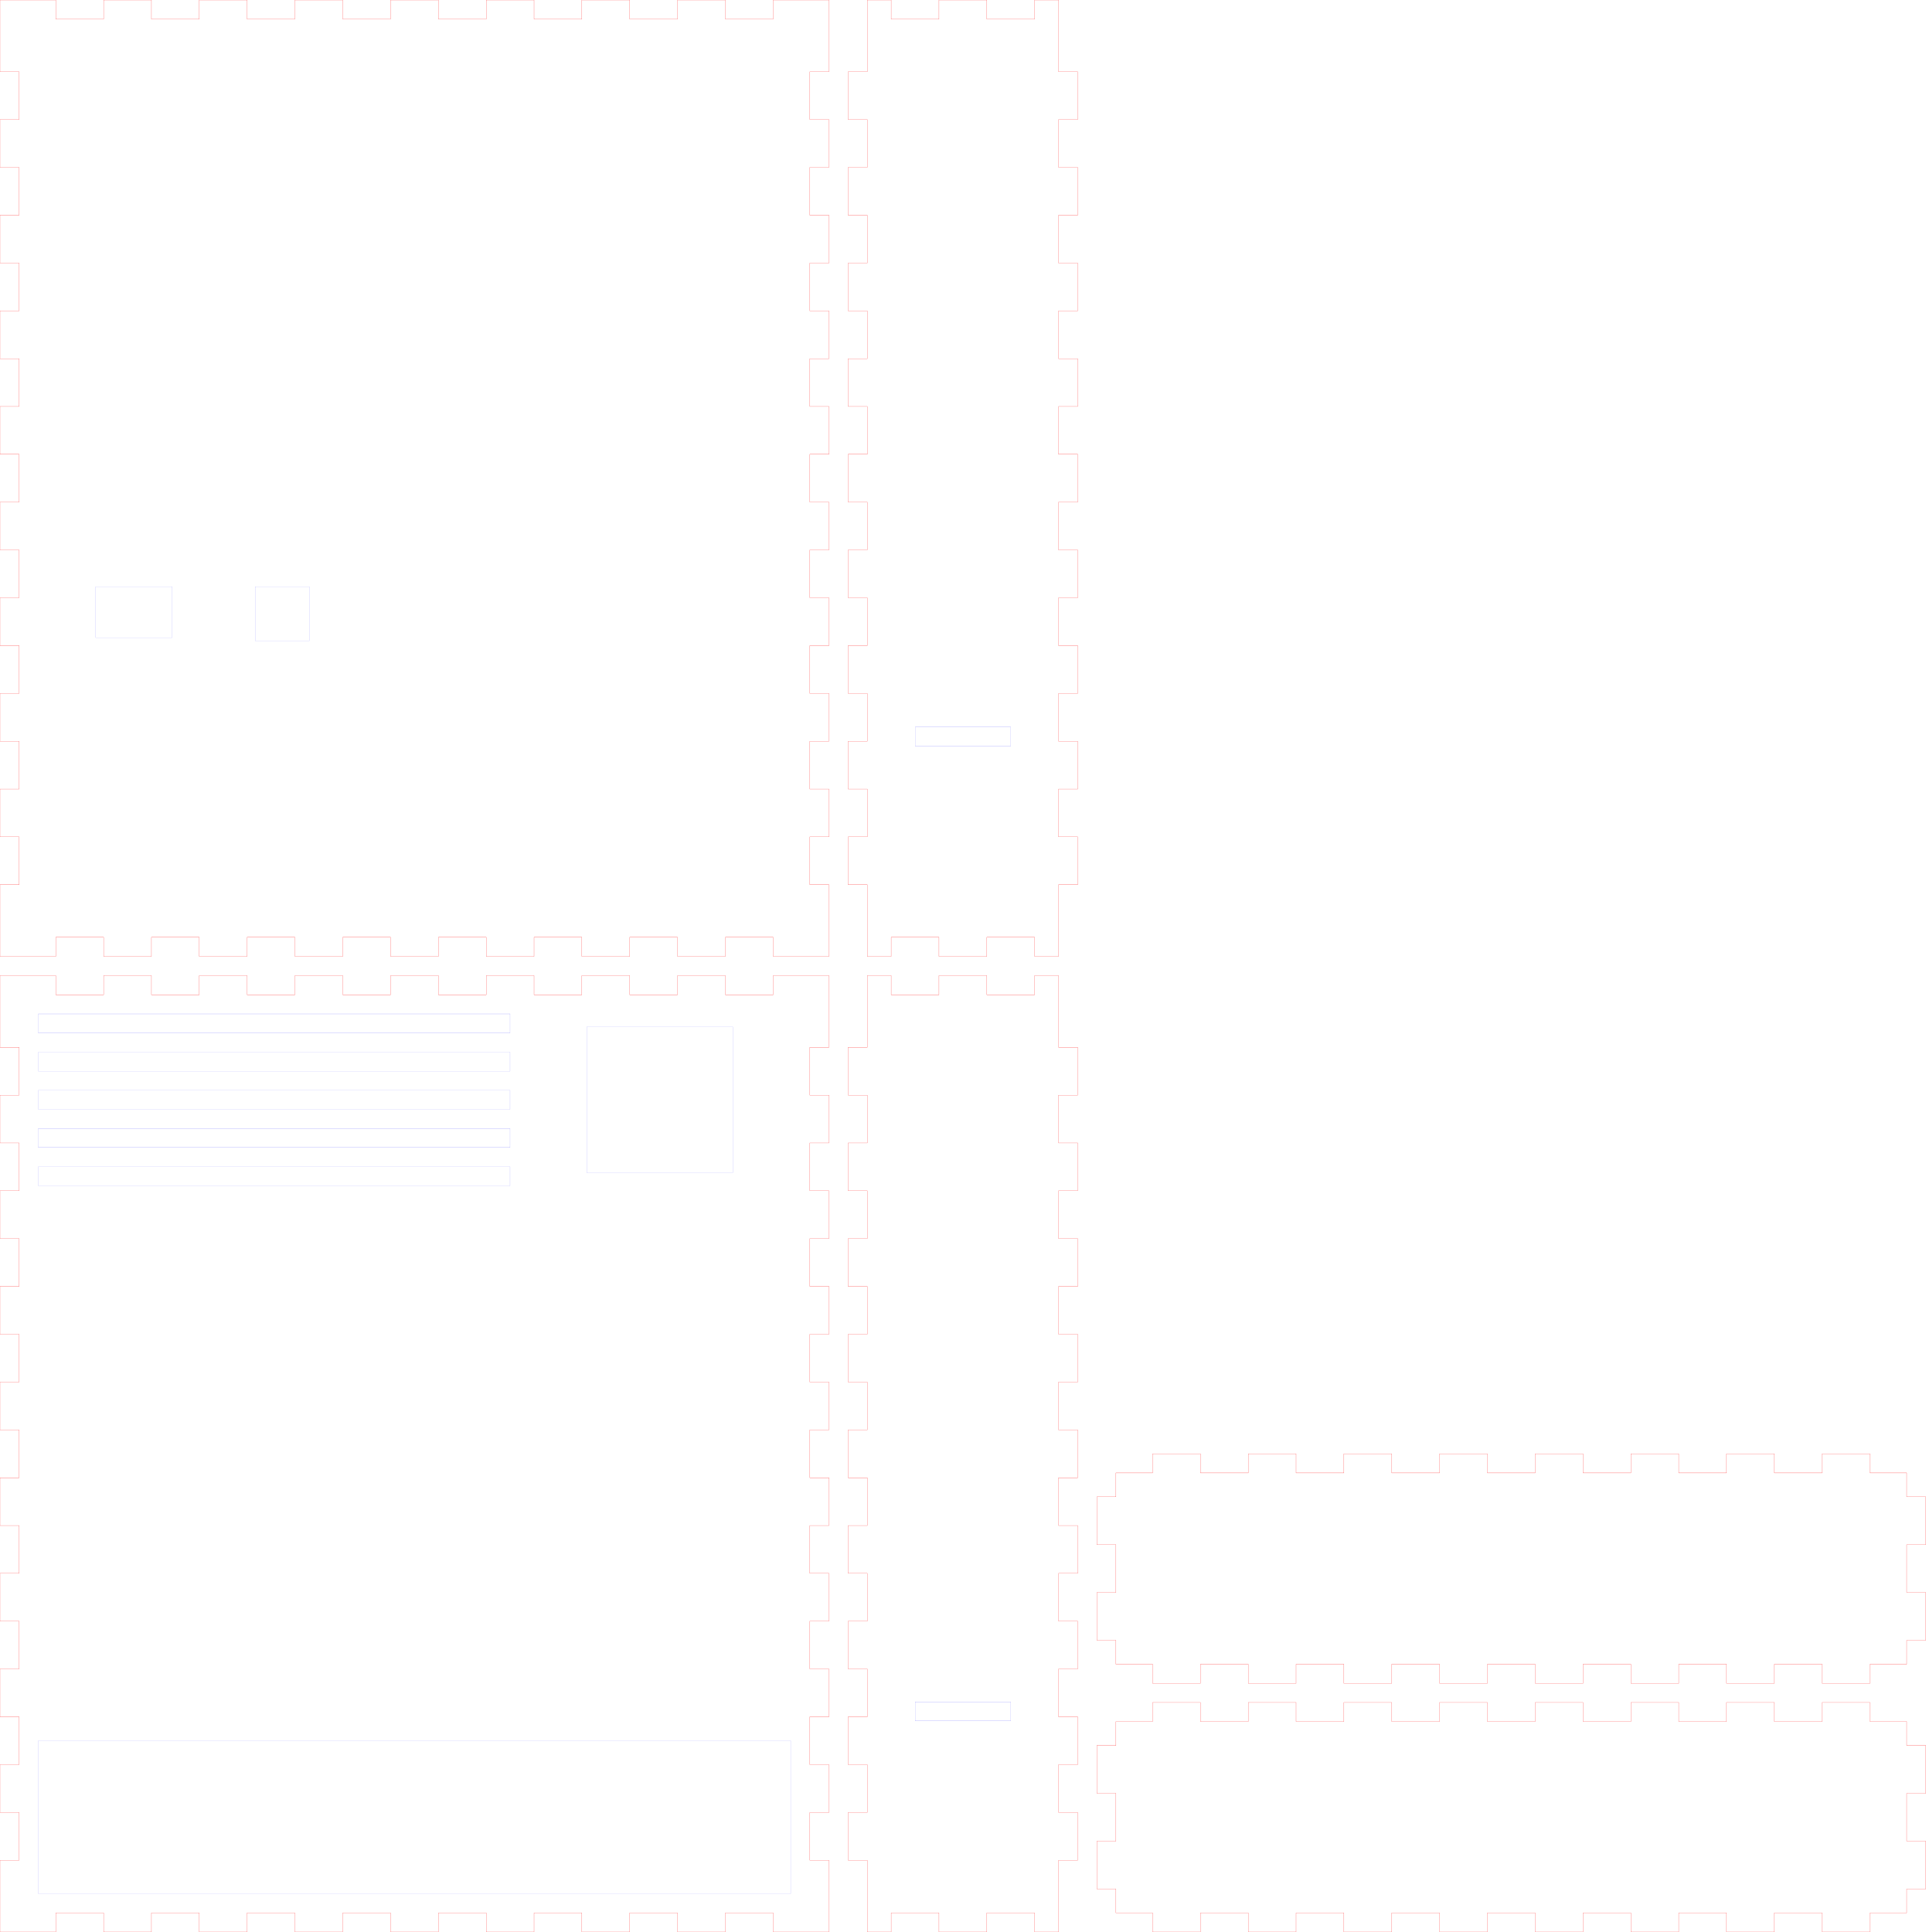
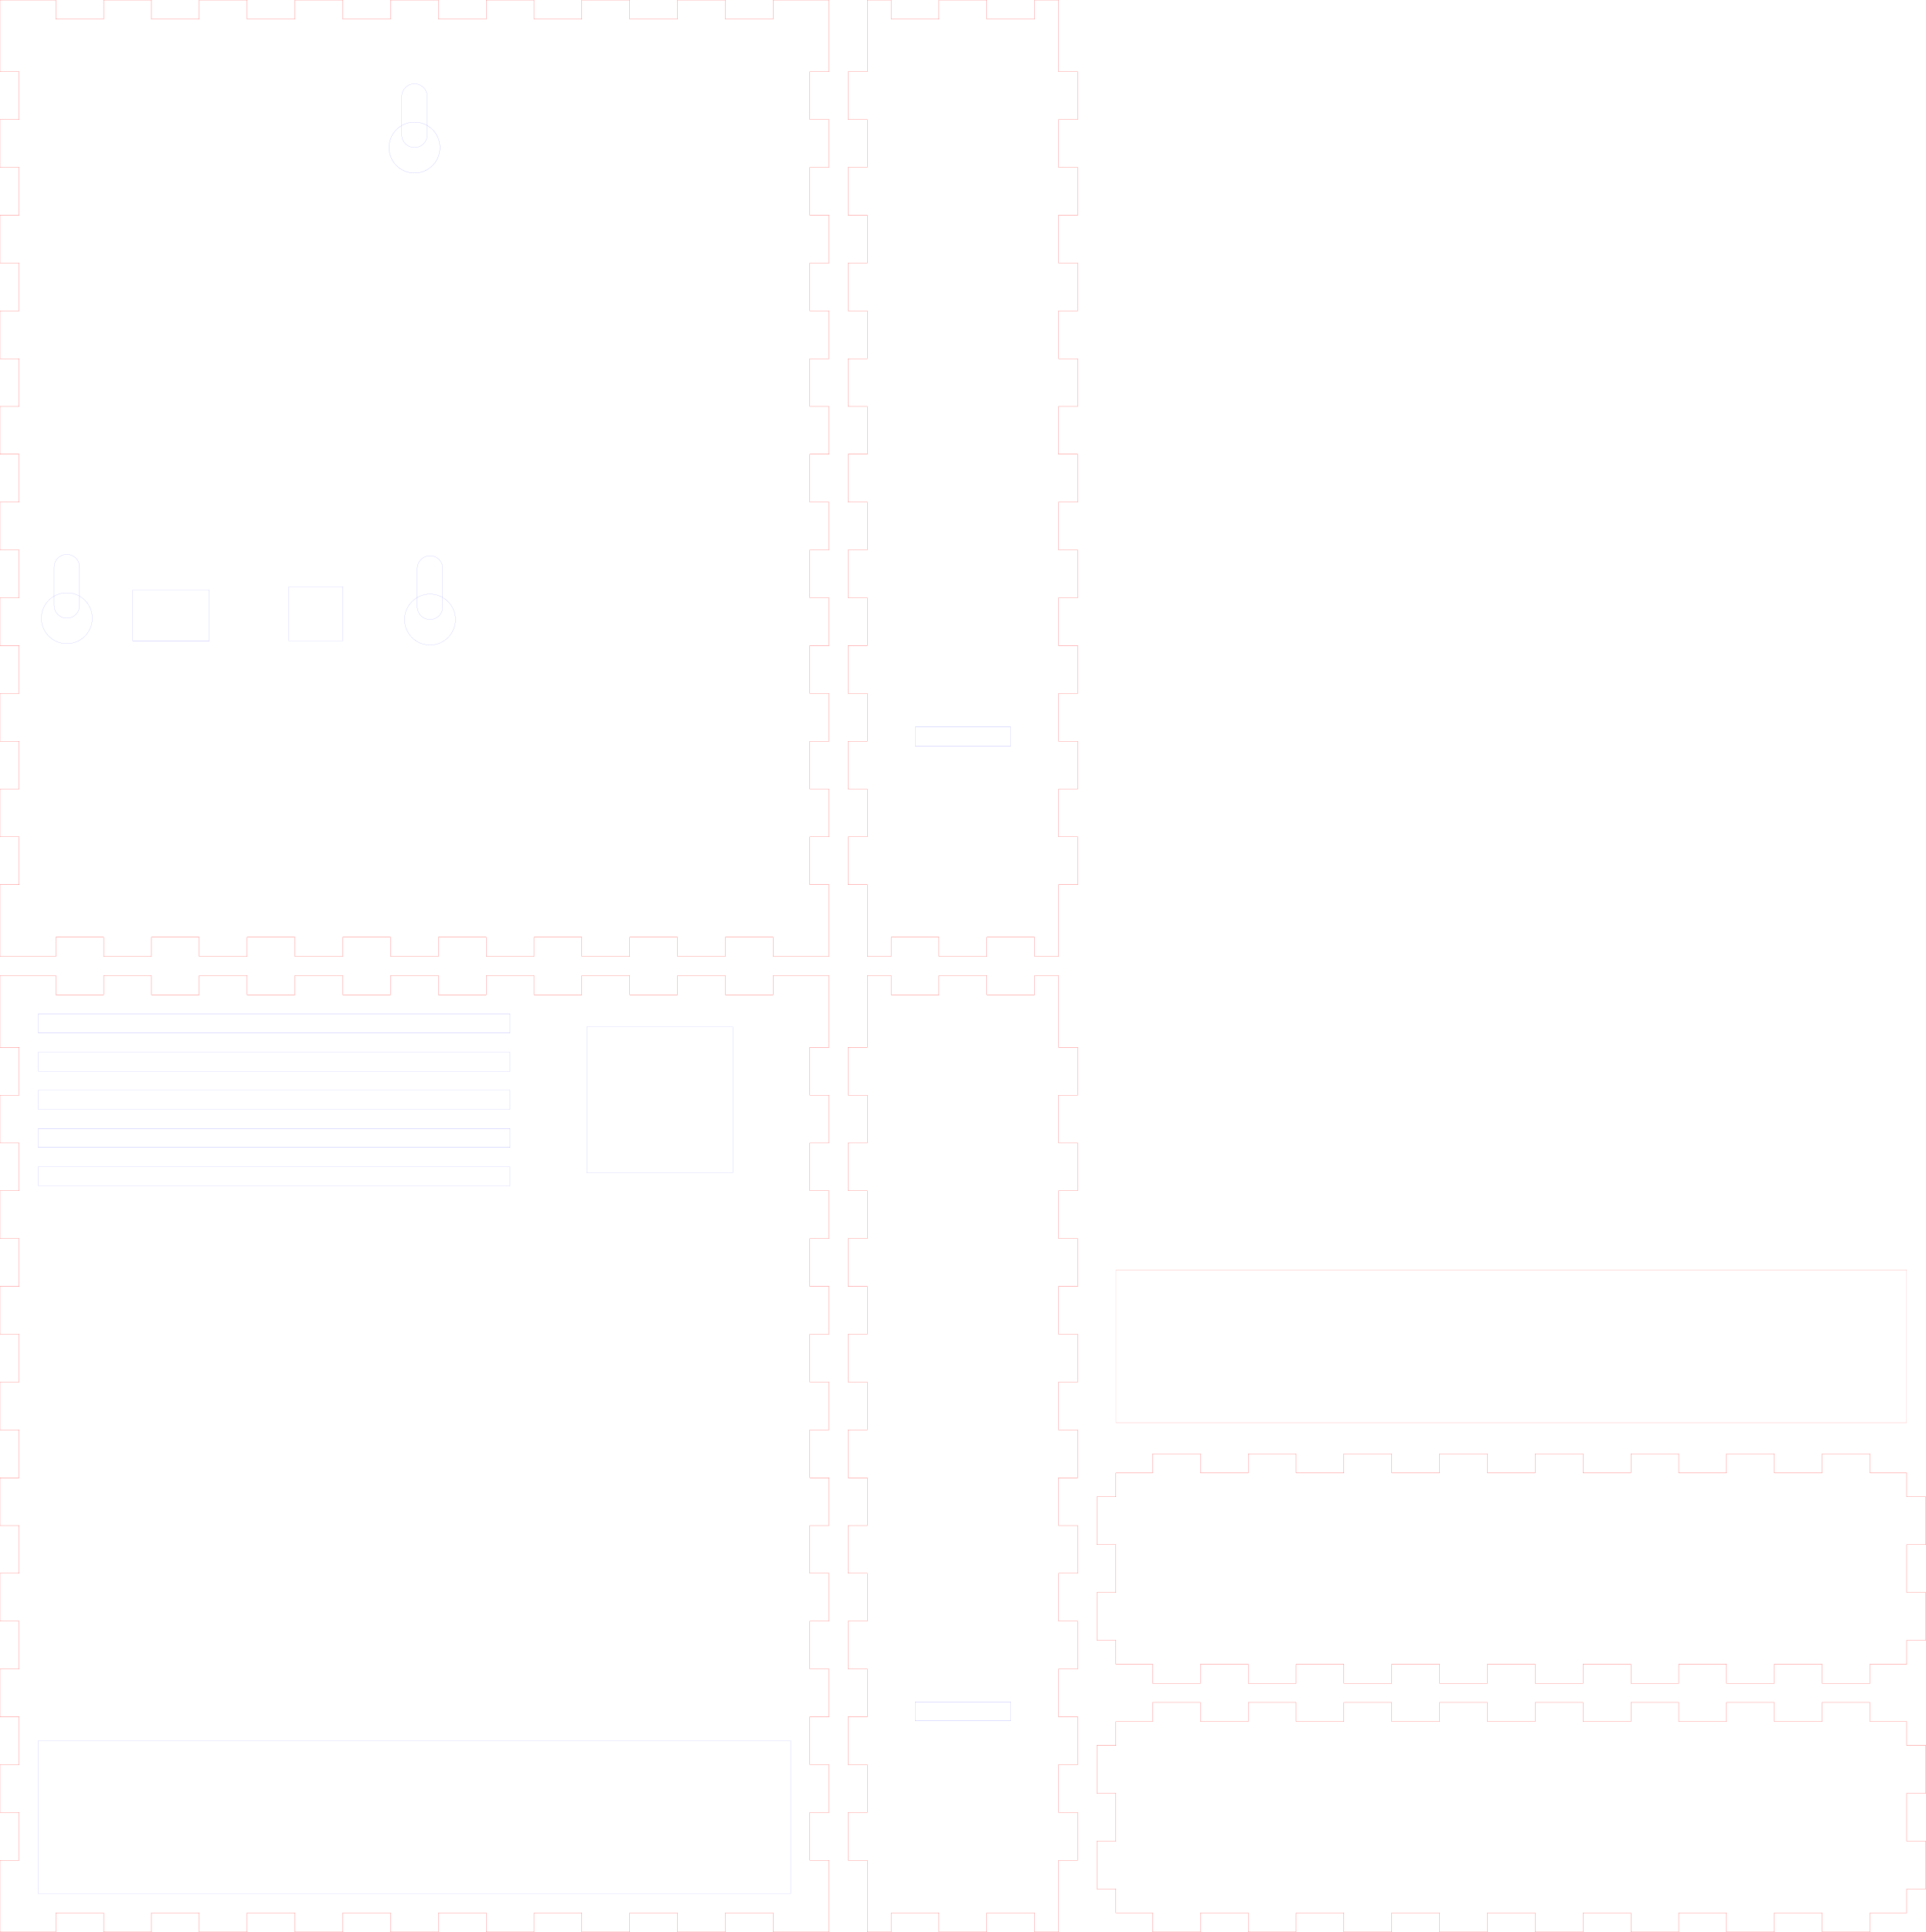
<svg xmlns="http://www.w3.org/2000/svg" width="302mm" height="303mm" viewBox="0 0 302 303" version="1.1" preserveAspectRatio="xMidYMid meet" id="svg9">
  <defs id="defs13" />
  <g id="svgGroup" stroke-linecap="round" fill-rule="evenodd" font-size="9pt" stroke="#000" stroke-width="0.25mm" fill="none" style="stroke:#000;stroke-width:0.25mm;fill:none">
-     <path d="M 0 153 L 0 164.25 L 3 164.25 L 3 171.75 L 0 171.75 L 0 179.25 L 3 179.25 L 3 186.75 L 0 186.75 L 0 194.25 L 3 194.25 L 3 201.75 L 0 201.75 L 0 209.25 L 3 209.25 L 3 216.75 L 0 216.75 L 0 224.25 L 3 224.25 L 3 231.75 L 0 231.75 L 0 239.25 L 3 239.25 L 3 246.75 L 0 246.75 L 0 254.25 L 3 254.25 L 3 261.75 L 0 261.75 L 0 269.25 L 3 269.25 L 3 276.75 L 0 276.75 L 0 284.25 L 3 284.25 L 3 291.75 L 0 291.75 L 0 299.25 L 0 303 L 8.75 303 L 8.75 300 L 16.25 300 L 16.25 303 L 23.75 303 L 23.75 300 L 31.25 300 L 31.25 303 L 38.75 303 L 38.75 300 L 46.25 300 L 46.25 303 L 53.75 303 L 53.75 300 L 61.25 300 L 61.25 303 L 68.75 303 L 68.75 300 L 76.25 300 L 76.25 303 L 83.75 303 L 83.75 300 L 91.25 300 L 91.25 303 L 98.75 303 L 98.75 300 L 106.25 300 L 106.25 303 L 113.75 303 L 113.75 300 L 121.25 300 L 121.25 303 L 130 303 L 130 291.75 L 127 291.75 L 127 284.25 L 130 284.25 L 130 276.75 L 127 276.75 L 127 269.25 L 130 269.25 L 130 261.75 L 127 261.75 L 127 254.25 L 130 254.25 L 130 246.75 L 127 246.75 L 127 239.25 L 130 239.25 L 130 231.75 L 127 231.75 L 127 224.25 L 130 224.25 L 130 216.75 L 127 216.75 L 127 209.25 L 130 209.25 L 130 201.75 L 127 201.75 L 127 194.25 L 130 194.25 L 130 186.75 L 127 186.75 L 127 179.25 L 130 179.25 L 130 171.75 L 127 171.75 L 127 164.25 L 130 164.25 L 130 156.75 L 130 153 L 121.25 153 L 121.25 156 L 113.75 156 L 113.75 153 L 106.25 153 L 106.25 156 L 98.75 156 L 98.75 153 L 91.25 153 L 91.25 156 L 83.75 156 L 83.75 153 L 76.25 153 L 76.25 156 L 68.75 156 L 68.75 153 L 61.25 153 L 61.25 156 L 53.75 156 L 53.75 153 L 46.25 153 L 46.25 156 L 38.75 156 L 38.75 153 L 31.25 153 L 31.25 156 L 23.75 156 L 23.75 153 L 16.25 153 L 16.25 156 L 8.75 156 L 8.75 153 L 0 153 Z" id="front_outsideCutPath" stroke="#FF0000" stroke-width="0.1" style="stroke:#FF0000;stroke-width:0.1" vector-effect="non-scaling-stroke" />
+     <path d="m 0,153 v 11.25 h 3 v 7.5 H 0 v 7.5 h 3 v 7.5 H 0 v 7.5 h 3 v 7.5 H 0 v 7.5 h 3 v 7.5 H 0 v 7.5 h 3 v 7.5 H 0 v 7.5 h 3 v 7.5 H 0 v 7.5 h 3 v 7.5 H 0 v 7.5 h 3 v 7.5 H 0 v 7.5 h 3 v 7.5 H 0 v 7.5 3.75 h 8.75 v -3 h 7.5 v 3 h 7.5 v -3 h 7.5 v 3 h 7.5 v -3 h 7.5 v 3 h 7.5 v -3 h 7.5 v 3 h 7.5 v -3 h 7.5 v 3 h 7.5 v -3 h 7.5 v 3 h 7.5 v -3 h 7.5 v 3 h 7.5 v -3 h 7.5 v 3 H 130 v -11.25 h -3 v -7.5 h 3 v -7.5 h -3 v -7.5 h 3 v -7.5 h -3 v -7.5 h 3 v -7.5 h -3 v -7.5 h 3 v -7.5 h -3 v -7.5 h 3 v -7.5 h -3 v -7.5 h 3 v -7.5 h -3 v -7.5 h 3 v -7.5 h -3 v -7.5 h 3 v -7.5 h -3 v -7.5 h 3 v -7.5 -3.75 h -8.75 v 3 h -7.5 v -3 h -7.5 v 3 h -7.5 v -3 h -7.5 v 3 h -7.5 v -3 h -7.5 v 3 h -7.5 v -3 h -7.5 v 3 h -7.5 v -3 h -7.5 v 3 h -7.5 v -3 h -7.5 v 3 h -7.5 v -3 h -7.5 v 3 h -7.5 v -3 z" id="front_outsideCutPath" stroke="#FF0000" stroke-width="0.1" style="stroke:#ff0000;stroke-width:0.1" vector-effect="non-scaling-stroke" />
    <path d="m 136,153 v 11.25 h -3 v 7.5 h 3 v 7.5 h -3 v 7.5 h 3 v 7.5 h -3 v 7.5 h 3 v 7.5 h -3 v 7.5 h 3 v 7.5 h -3 v 7.5 h 3 v 7.5 h -3 v 7.5 h 3 v 7.5 h -3 v 7.5 h 3 v 7.5 h -3 v 7.5 h 3 v 7.5 h -3 v 7.5 h 3 v 7.5 3.75 h 3.75 v -3 h 7.5 v 3 h 7.5 v -3 h 7.5 v 3 H 166 v -11.25 h 3 v -7.5 h -3 v -7.5 h 3 v -7.5 h -3 v -7.5 h 3 v -7.5 h -3 v -7.5 h 3 v -7.5 h -3 v -7.5 h 3 v -7.5 h -3 v -7.5 h 3 v -7.5 h -3 v -7.5 h 3 v -7.5 h -3 v -7.5 h 3 v -7.5 h -3 v -7.5 h 3 v -7.5 h -3 v -7.5 -3.75 h -3.75 v 3 h -7.5 v -3 h -7.5 v 3 h -7.5 v -3 z" id="left_outsideCutPath" stroke="#FF0000" stroke-width="0.1" style="stroke:#ff0000;stroke-width:0.1" vector-effect="non-scaling-stroke" />
    <path d="m 175,270 v 3.75 h -3 v 7.5 h 3 v 7.5 h -3 v 7.5 h 3 V 300 h 5.75 v 3 h 7.5 v -3 h 7.5 v 3 h 7.5 v -3 h 7.5 v 3 h 7.5 v -3 h 7.5 v 3 h 7.5 v -3 h 7.5 v 3 h 7.5 v -3 h 7.5 v 3 h 7.5 v -3 h 7.5 v 3 h 7.5 v -3 h 7.5 v 3 h 7.5 v -3 H 299 v -3.75 h 3 v -7.5 h -3 v -7.5 h 3 v -7.5 h -3 V 270 h -5.75 v -3 h -7.5 v 3 h -7.5 v -3 h -7.5 v 3 h -7.5 v -3 h -7.5 v 3 h -7.5 v -3 h -7.5 v 3 h -7.5 v -3 h -7.5 v 3 h -7.5 v -3 h -7.5 v 3 h -7.5 v -3 h -7.5 v 3 h -7.5 v -3 h -7.5 v 3 z" id="top_outsideCutPath" stroke="#FF0000" stroke-width="0.1" style="stroke:#ff0000;stroke-width:0.1" vector-effect="non-scaling-stroke" />
    <path d="m 0,0 v 11.25 h 3 v 7.5 H 0 v 7.5 h 3 v 7.5 H 0 v 7.5 h 3 v 7.5 H 0 v 7.5 h 3 v 7.5 H 0 v 7.5 h 3 v 7.5 H 0 v 7.5 h 3 v 7.5 H 0 v 7.5 h 3 v 7.5 H 0 v 7.5 h 3 v 7.5 H 0 v 7.5 h 3 v 7.5 H 0 v 7.5 3.75 h 8.75 v -3 h 7.5 v 3 h 7.5 v -3 h 7.5 v 3 h 7.5 v -3 h 7.5 v 3 h 7.5 v -3 h 7.5 v 3 h 7.5 v -3 h 7.5 v 3 h 7.5 v -3 h 7.5 v 3 h 7.5 v -3 h 7.5 v 3 h 7.5 v -3 h 7.5 v 3 H 130 v -11.25 h -3 v -7.5 h 3 v -7.5 h -3 v -7.5 h 3 v -7.5 h -3 v -7.5 h 3 v -7.5 h -3 v -7.5 h 3 v -7.5 h -3 v -7.5 h 3 v -7.5 h -3 v -7.5 h 3 v -7.5 h -3 v -7.5 h 3 v -7.5 h -3 v -7.5 h 3 v -7.5 h -3 v -7.5 h 3 V 3.75 0 h -8.75 v 3 h -7.5 V 0 h -7.5 v 3 h -7.5 V 0 h -7.5 v 3 h -7.5 V 0 h -7.5 v 3 h -7.5 V 0 h -7.5 v 3 h -7.5 V 0 h -7.5 v 3 h -7.5 V 0 h -7.5 v 3 h -7.5 V 0 h -7.5 V 3 H 8.75 V 0 Z" id="back_outsideCutPath" stroke="#FF0000" stroke-width="0.1" style="stroke:#ff0000;stroke-width:0.1" vector-effect="non-scaling-stroke" />
    <path d="m 136,0 v 11.25 h -3 v 7.5 h 3 v 7.5 h -3 v 7.5 h 3 v 7.5 h -3 v 7.5 h 3 v 7.5 h -3 v 7.5 h 3 v 7.5 h -3 v 7.5 h 3 v 7.5 h -3 v 7.5 h 3 v 7.5 h -3 v 7.5 h 3 v 7.5 h -3 v 7.5 h 3 v 7.5 h -3 v 7.5 h 3 v 7.5 3.75 h 3.75 v -3 h 7.5 v 3 h 7.5 v -3 h 7.5 v 3 H 166 v -11.25 h 3 v -7.5 h -3 v -7.5 h 3 v -7.5 h -3 v -7.5 h 3 v -7.5 h -3 v -7.5 h 3 v -7.5 h -3 v -7.5 h 3 v -7.5 h -3 v -7.5 h 3 v -7.5 h -3 v -7.5 h 3 v -7.5 h -3 v -7.5 h 3 v -7.5 h -3 v -7.5 h 3 v -7.5 h -3 V 3.75 0 h -3.75 v 3 h -7.5 V 0 h -7.5 v 3 h -7.5 V 0 Z" id="right_outsideCutPath" stroke="#FF0000" stroke-width="0.1" style="stroke:#ff0000;stroke-width:0.1" vector-effect="non-scaling-stroke" />
    <path d="m 175,231 v 3.75 h -3 v 7.5 h 3 v 7.5 h -3 v 7.5 h 3 V 261 h 5.75 v 3 h 7.5 v -3 h 7.5 v 3 h 7.5 v -3 h 7.5 v 3 h 7.5 v -3 h 7.5 v 3 h 7.5 v -3 h 7.5 v 3 h 7.5 v -3 h 7.5 v 3 h 7.5 v -3 h 7.5 v 3 h 7.5 v -3 h 7.5 v 3 h 7.5 v -3 H 299 v -3.75 h 3 v -7.5 h -3 v -7.5 h 3 v -7.5 h -3 V 231 h -5.75 v -3 h -7.5 v 3 h -7.5 v -3 h -7.5 v 3 h -7.5 v -3 h -7.5 v 3 h -7.5 v -3 h -7.5 v 3 h -7.5 v -3 h -7.5 v 3 h -7.5 v -3 h -7.5 v 3 h -7.5 v -3 h -7.5 v 3 h -7.5 v -3 h -7.5 v 3 z" id="bottom_outsideCutPath" stroke="#FF0000" stroke-width="0.1" style="stroke:#ff0000;stroke-width:0.1" vector-effect="non-scaling-stroke" />
    <rect style="fill-opacity:0;fill-rule:evenodd;stroke:#0000ff;stroke-width:0.01;stroke-dasharray:none;stroke-opacity:1;paint-order:normal" id="right_hole" width="14.99" height="2.99" x="143.517" y="114.016" />
    <rect style="fill-opacity:0;fill-rule:evenodd;stroke:#0000ff;stroke-width:0.01;stroke-dasharray:none;stroke-opacity:1;paint-order:normal" id="left_hole" width="14.99" height="2.99" x="143.508" y="266.906" />
    <rect style="fill-opacity:0;fill-rule:evenodd;stroke:#0000ff;stroke-width:0.01;stroke-dasharray:none;stroke-opacity:1;paint-order:normal" id="led_hole" width="117.99" height="23.99" x="6" y="273.005" />
    <g id="g11687" transform="translate(-0.01400838,-22.21959)">
      <rect style="fill-opacity:0;fill-rule:evenodd;stroke:#0000ff;stroke-width:0.01;stroke-dasharray:none;stroke-opacity:1;paint-order:normal" id="rect11620" width="73.99" height="2.99" x="6.014" y="181.234" ry="0" />
      <rect style="fill-opacity:0;fill-rule:evenodd;stroke:#0000ff;stroke-width:0.01;stroke-dasharray:none;stroke-opacity:1;paint-order:normal" id="rect11691" width="73.99" height="2.99" x="6.014" y="187.224" ry="0" />
      <rect style="fill-opacity:0;fill-rule:evenodd;stroke:#0000ff;stroke-width:0.01;stroke-dasharray:none;stroke-opacity:1;paint-order:normal" id="rect11693" width="73.99" height="2.99" x="6.014" y="193.214" ry="0" />
      <rect style="fill-opacity:0;fill-rule:evenodd;stroke:#0000ff;stroke-width:0.01;stroke-dasharray:none;stroke-opacity:1;paint-order:normal" id="rect11695" width="73.99" height="2.99" x="6.014" y="199.204" ry="0" />
      <rect style="fill-opacity:0;fill-rule:evenodd;stroke:#0000ff;stroke-width:0.01;stroke-dasharray:none;stroke-opacity:1;paint-order:normal" id="rect11697" width="73.99" height="2.99" x="6.014" y="205.194" ry="0" />
    </g>
    <rect style="fill-opacity:0;fill-rule:evenodd;stroke:#0000ff;stroke-width:0.01;stroke-dasharray:none;stroke-opacity:1;paint-order:normal" id="rect11689" width="22.9" height="22.9" x="92.005" y="161.039" />
-     <rect style="fill-opacity:0;fill-rule:evenodd;stroke:#0000ff;stroke-width:0.01;stroke-dasharray:none;stroke-opacity:1;paint-order:normal" id="rect11726" width="11.99" height="7.99" x="15.005" y="92.005" />
-     <rect style="fill-opacity:0;fill-rule:evenodd;stroke:#0000ff;stroke-width:0.01;stroke-dasharray:none;stroke-opacity:1;paint-order:normal" id="rect11728" width="8.49" height="8.491" x="-48.494" y="92.005" transform="scale(-1,1)" />
+     <rect style="fill-opacity:0;fill-rule:evenodd;stroke:#0000ff;stroke-width:0.01;stroke-dasharray:none;stroke-opacity:1;paint-order:normal" id="rect11726" width="11.99" height="7.99" x="20.826" y="92.534" />
+     <rect style="fill-opacity:0;fill-rule:evenodd;stroke:#0000ff;stroke-width:0.01;stroke-dasharray:none;stroke-opacity:1;paint-order:normal" id="rect11728" width="8.49" height="8.491" x="-53.786" y="92.005" transform="scale(-1,1)" />
+     <rect style="fill-opacity:0;fill-rule:evenodd;stroke:#ff0000;stroke-width:0.01;stroke-dasharray:none;stroke-opacity:1;paint-order:normal" id="rect327" width="123.977" height="23.99" x="175.012" y="199.14" />
+     <g id="g1801" transform="translate(-10.62614,-11.08704)">
+       <rect style="fill-opacity:0;fill-rule:evenodd;stroke:#0000ff;stroke-width:0.01;stroke-dasharray:none;stroke-opacity:1;paint-order:normal" id="rect306" width="3.997" height="9.997" x="73.628" y="24.229" ry="1.999" />
+       <circle style="fill-opacity:0;fill-rule:evenodd;stroke:#0000ff;stroke-width:0.011;stroke-dasharray:none;stroke-opacity:1" id="path967" cx="75.626" cy="34.232" r="3.994" />
+     </g>
+     <g id="g1823" transform="translate(-65.14524,62.72331)">
+       <rect style="fill-opacity:0;fill-rule:evenodd;stroke:#0000ff;stroke-width:0.01;stroke-dasharray:none;stroke-opacity:1;paint-order:normal" id="rect1819" width="3.997" height="9.997" x="73.628" y="24.229" ry="1.999" />
+       <circle style="fill-opacity:0;fill-rule:evenodd;stroke:#0000ff;stroke-width:0.01;stroke-dasharray:none;stroke-opacity:1" id="circle1821" cx="75.626" cy="34.232" r="3.994" />
+     </g>
+     <g id="g1829" transform="translate(-8.191705,62.9333)">
+       <rect style="fill-opacity:0;fill-rule:evenodd;stroke:#0000ff;stroke-width:0.01;stroke-dasharray:none;stroke-opacity:1;paint-order:normal" id="rect1825" width="3.997" height="9.997" x="73.628" y="24.229" ry="1.999" />
+       <circle style="fill-opacity:0;fill-rule:evenodd;stroke:#0000ff;stroke-width:0.01;stroke-dasharray:none;stroke-opacity:1" id="circle1827" cx="75.626" cy="34.232" r="3.994" />
+     </g>
  </g>
</svg>
